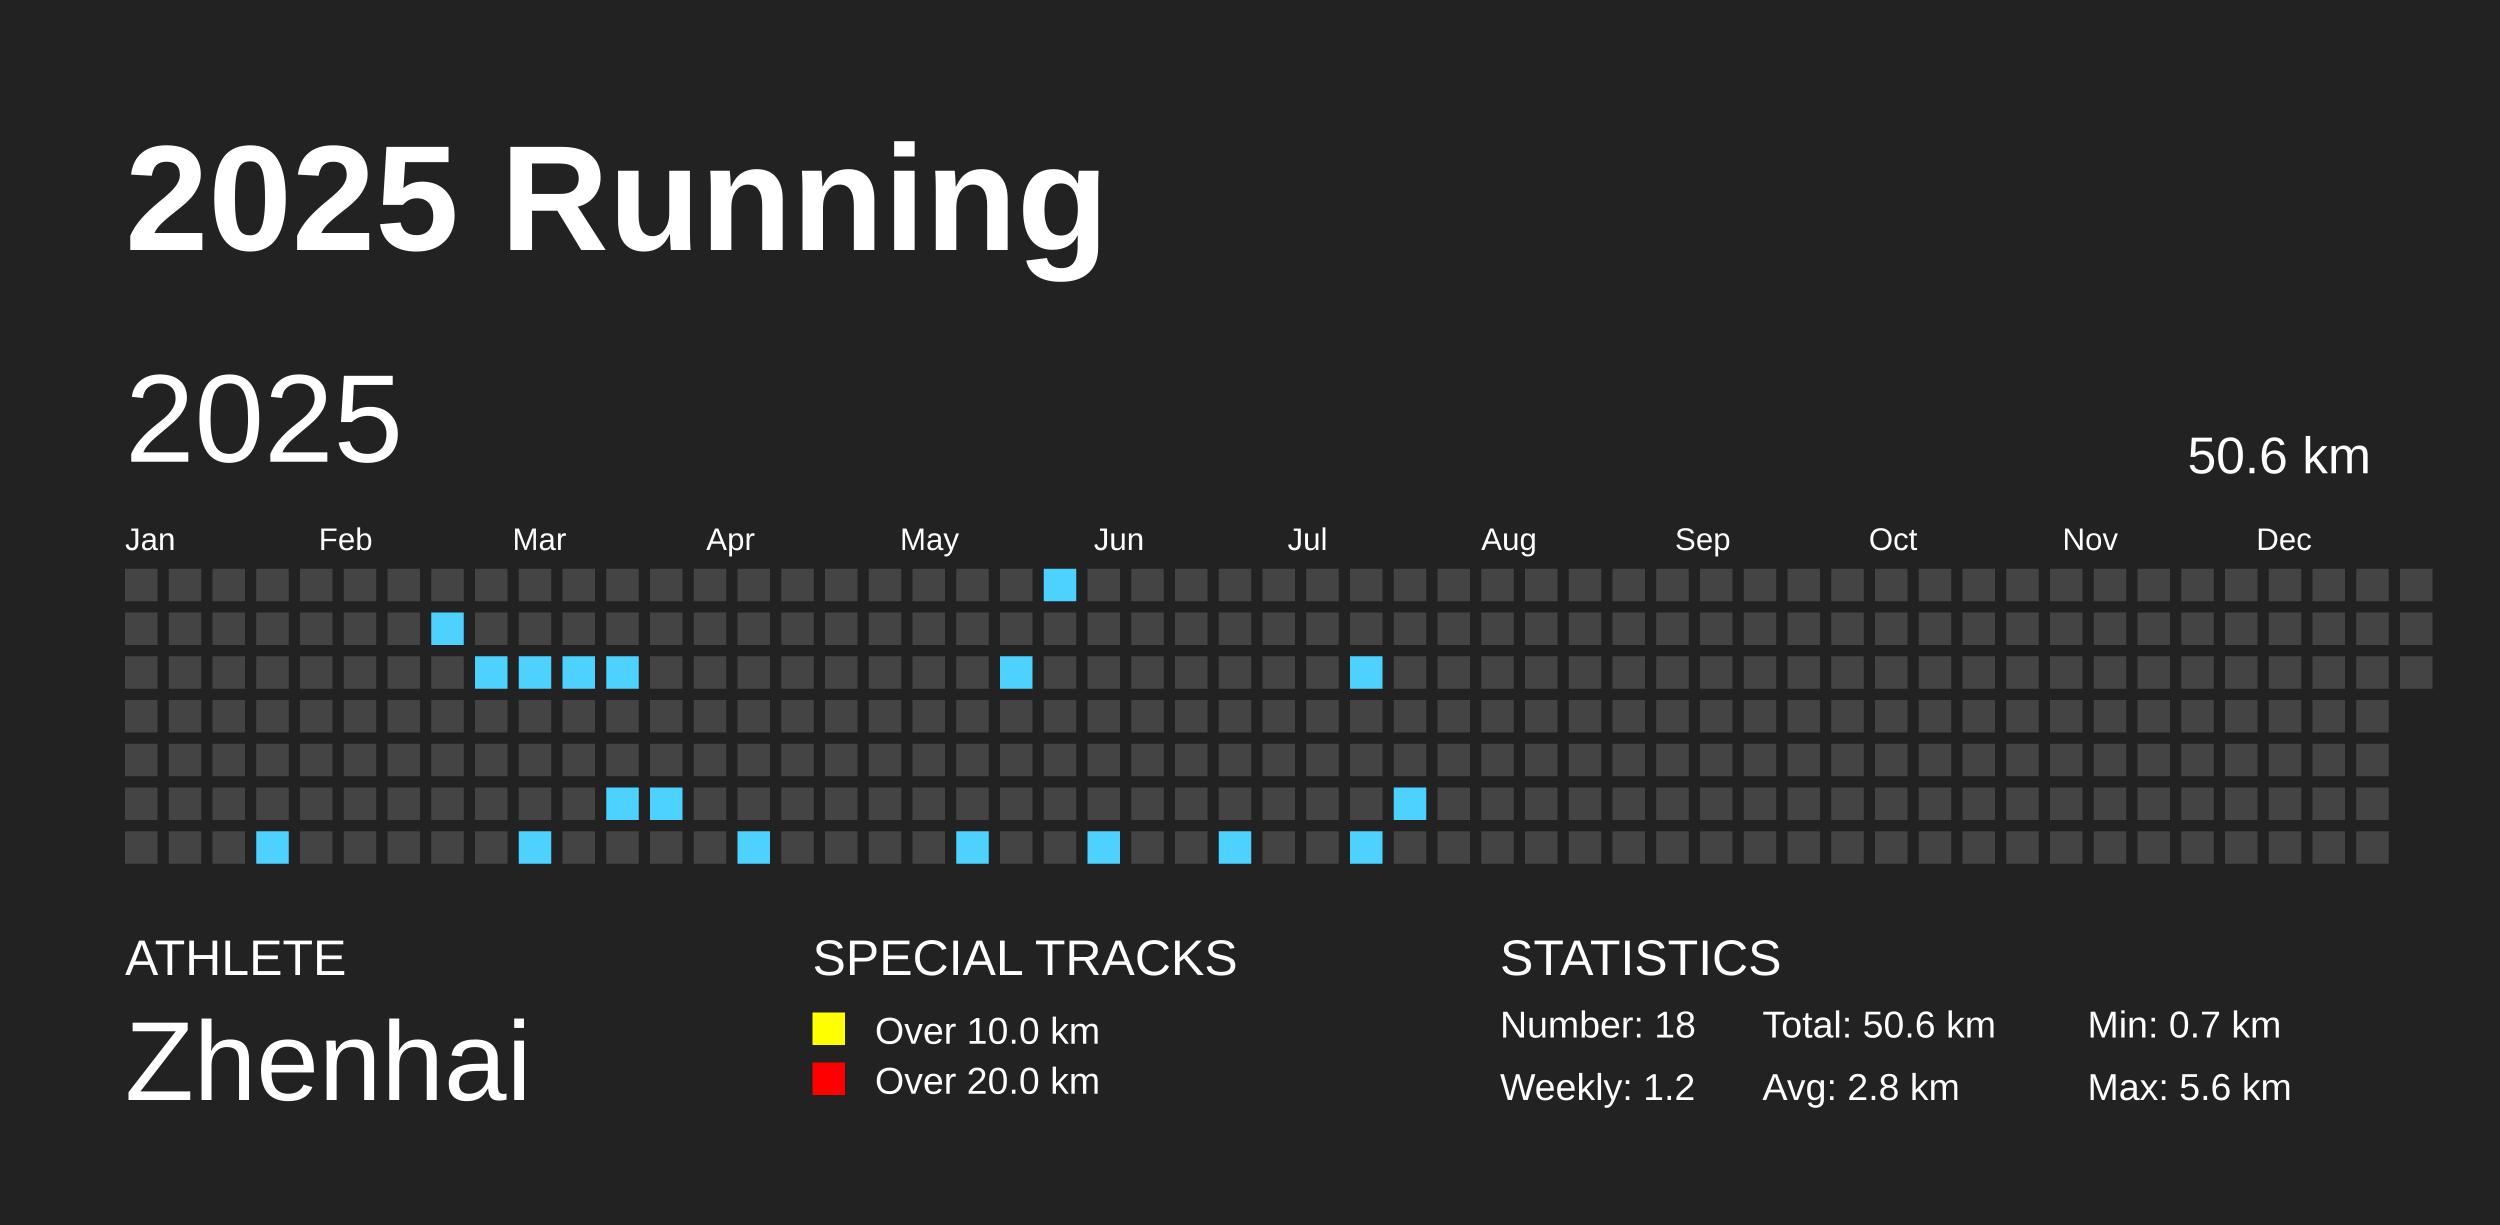
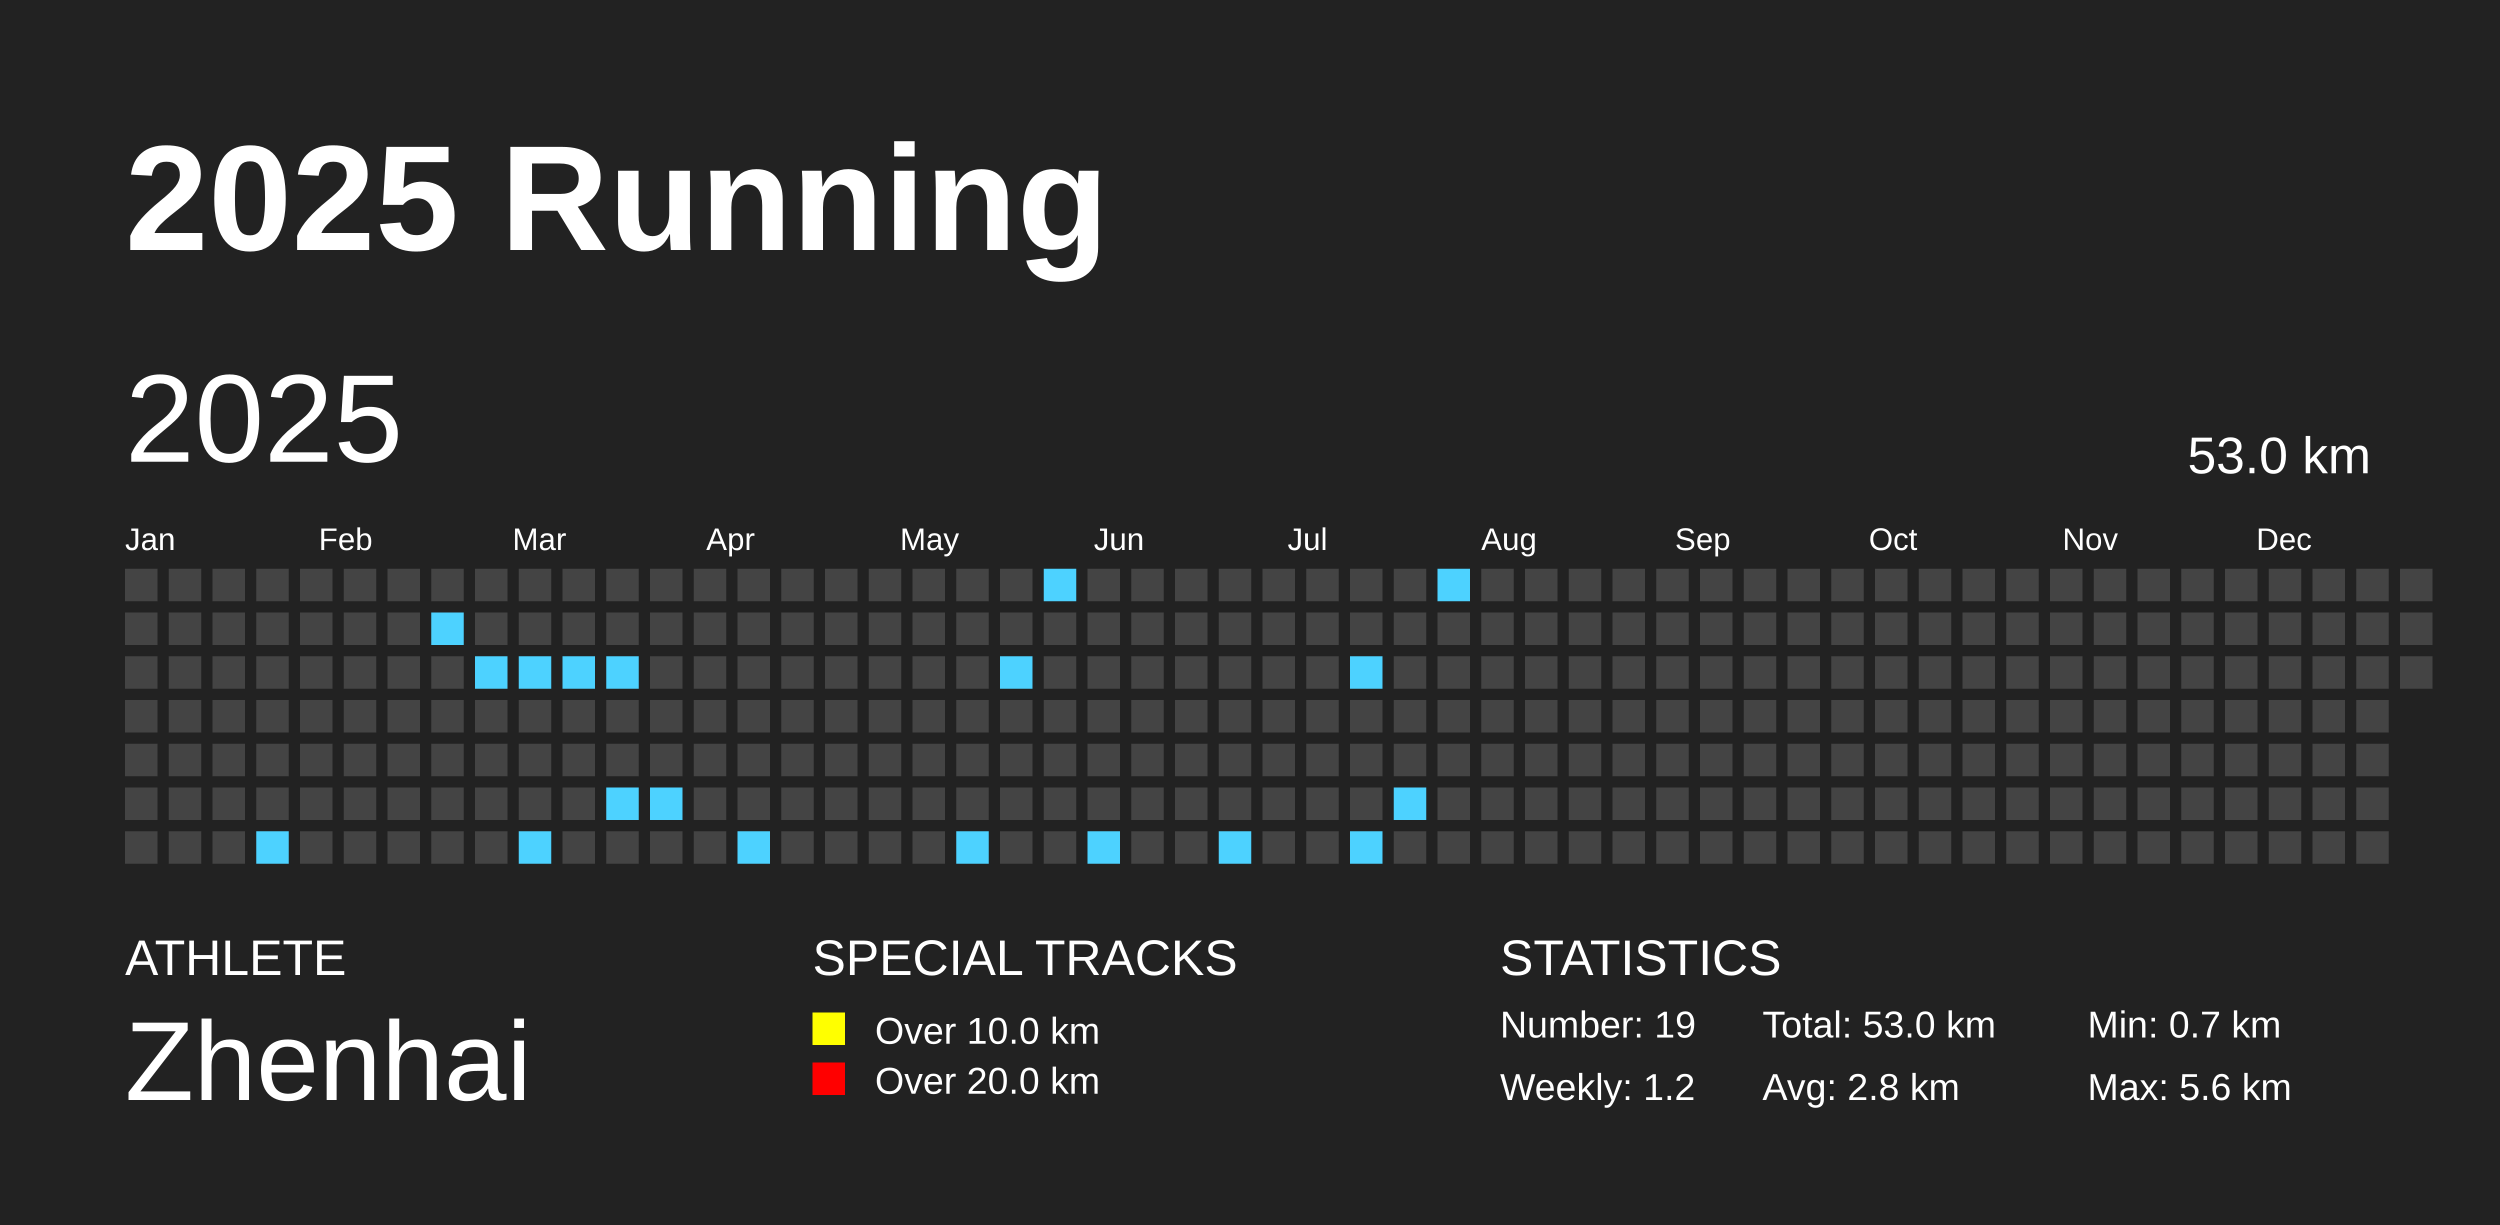
<svg xmlns="http://www.w3.org/2000/svg" baseProfile="full" height="98mm" version="1.1" viewBox="0,0,200,98" width="200mm">
  <defs />
  <rect fill="#222222" height="98" width="200" x="0" y="0" />
  <text fill="#FFFFFF" style="font-size:12px; font-family:Arial; font-weight:bold;" x="10" y="20">2025 Running</text>
  <text fill="#FFFFFF" style="font-size:4px; font-family:Arial" x="10" y="78">ATHLETE</text>
  <text fill="#FFFFFF" style="font-size:9px; font-family:Arial" x="10" y="88">Zhenhai</text>
  <text fill="#FFFFFF" style="font-size:4px; font-family:Arial" x="65" y="78">SPECIAL TRACKS</text>
  <rect fill="yellow" height="2.6" width="2.6" x="65" y="81" />
  <text fill="#FFFFFF" style="font-size:3px; font-family:Arial" x="70" y="83.5">Over 10.0 km</text>
  <rect fill="red" height="2.6" width="2.6" x="65" y="85" />
  <text fill="#FFFFFF" style="font-size:3px; font-family:Arial" x="70" y="87.5">Over 20.0 km</text>
  <text fill="#FFFFFF" style="font-size:4px; font-family:Arial" x="120" y="78">STATISTICS</text>
-   <text fill="#FFFFFF" style="font-size:3px; font-family:Arial" x="120" y="83">Number: 18</text>
+   <text fill="#FFFFFF" style="font-size:3px; font-family:Arial" x="120" y="83">Number: 19</text>
  <text fill="#FFFFFF" style="font-size:3px; font-family:Arial" x="120" y="88">Weekly: 1.2</text>
-   <text fill="#FFFFFF" style="font-size:3px; font-family:Arial" x="141" y="83">Total: 50.6 km</text>
+   <text fill="#FFFFFF" style="font-size:3px; font-family:Arial" x="141" y="83">Total: 53.0 km</text>
  <text fill="#FFFFFF" style="font-size:3px; font-family:Arial" x="141" y="88">Avg: 2.8 km</text>
  <text fill="#FFFFFF" style="font-size:3px; font-family:Arial" x="167" y="83">Min: 0.7 km</text>
  <text fill="#FFFFFF" style="font-size:3px; font-family:Arial" x="167" y="88">Max: 5.6 km</text>
  <text dominant-baseline="hanging" fill="#FFFFFF" style="font-size:10.0px; font-family:Arial;" x="10" y="30">2025</text>
-   <text dominant-baseline="hanging" fill="#FFFFFF" style="font-size:4.125px; font-family:Arial;" x="175" y="35">50.6 km</text>
+   <text dominant-baseline="hanging" fill="#FFFFFF" style="font-size:4.125px; font-family:Arial;" x="175" y="35">53.0 km</text>
  <text fill="#FFFFFF" style="font-size:2.5px; font-family:Arial" x="10.0" y="44">Jan</text>
  <text fill="#FFFFFF" style="font-size:2.5px; font-family:Arial" x="25.5" y="44">Feb</text>
  <text fill="#FFFFFF" style="font-size:2.5px; font-family:Arial" x="41.0" y="44">Mar</text>
  <text fill="#FFFFFF" style="font-size:2.5px; font-family:Arial" x="56.5" y="44">Apr</text>
  <text fill="#FFFFFF" style="font-size:2.5px; font-family:Arial" x="72.0" y="44">May</text>
  <text fill="#FFFFFF" style="font-size:2.5px; font-family:Arial" x="87.5" y="44">Jun</text>
  <text fill="#FFFFFF" style="font-size:2.5px; font-family:Arial" x="103.0" y="44">Jul</text>
  <text fill="#FFFFFF" style="font-size:2.5px; font-family:Arial" x="118.5" y="44">Aug</text>
  <text fill="#FFFFFF" style="font-size:2.5px; font-family:Arial" x="134.0" y="44">Sep</text>
  <text fill="#FFFFFF" style="font-size:2.5px; font-family:Arial" x="149.5" y="44">Oct</text>
  <text fill="#FFFFFF" style="font-size:2.5px; font-family:Arial" x="165.0" y="44">Nov</text>
  <text fill="#FFFFFF" style="font-size:2.5px; font-family:Arial" x="180.5" y="44">Dec</text>
  <rect fill="#444444" height="2.6" width="2.6" x="10.0" y="45.5" />
  <rect fill="#444444" height="2.6" width="2.6" x="10.0" y="49.0" />
  <rect fill="#444444" height="2.6" width="2.6" x="10.0" y="52.5" />
  <rect fill="#444444" height="2.6" width="2.6" x="10.0" y="56.0" />
  <rect fill="#444444" height="2.6" width="2.6" x="10.0" y="59.5" />
  <rect fill="#444444" height="2.6" width="2.6" x="10.0" y="63.0" />
  <rect fill="#444444" height="2.6" width="2.6" x="10.0" y="66.5" />
  <rect fill="#444444" height="2.6" width="2.6" x="13.5" y="45.5" />
  <rect fill="#444444" height="2.6" width="2.6" x="13.5" y="49.0" />
  <rect fill="#444444" height="2.6" width="2.6" x="13.5" y="52.5" />
  <rect fill="#444444" height="2.6" width="2.6" x="13.5" y="56.0" />
  <rect fill="#444444" height="2.6" width="2.6" x="13.5" y="59.5" />
  <rect fill="#444444" height="2.6" width="2.6" x="13.5" y="63.0" />
  <rect fill="#444444" height="2.6" width="2.6" x="13.5" y="66.5" />
  <rect fill="#444444" height="2.6" width="2.6" x="17.0" y="45.5" />
  <rect fill="#444444" height="2.6" width="2.6" x="17.0" y="49.0" />
  <rect fill="#444444" height="2.6" width="2.6" x="17.0" y="52.5" />
  <rect fill="#444444" height="2.6" width="2.6" x="17.0" y="56.0" />
  <rect fill="#444444" height="2.6" width="2.6" x="17.0" y="59.5" />
  <rect fill="#444444" height="2.6" width="2.6" x="17.0" y="63.0" />
  <rect fill="#444444" height="2.6" width="2.6" x="17.0" y="66.5" />
  <rect fill="#444444" height="2.6" width="2.6" x="20.5" y="45.5" />
  <rect fill="#444444" height="2.6" width="2.6" x="20.5" y="49.0" />
  <rect fill="#444444" height="2.6" width="2.6" x="20.5" y="52.5" />
  <rect fill="#444444" height="2.6" width="2.6" x="20.5" y="56.0" />
  <rect fill="#444444" height="2.6" width="2.6" x="20.5" y="59.5" />
  <rect fill="#444444" height="2.6" width="2.6" x="20.5" y="63.0" />
  <rect fill="#4DD2FF" height="2.6" width="2.6" x="20.5" y="66.5" />
  <rect fill="#444444" height="2.6" width="2.6" x="24.0" y="45.5" />
  <rect fill="#444444" height="2.6" width="2.6" x="24.0" y="49.0" />
  <rect fill="#444444" height="2.6" width="2.6" x="24.0" y="52.5" />
  <rect fill="#444444" height="2.6" width="2.6" x="24.0" y="56.0" />
  <rect fill="#444444" height="2.6" width="2.6" x="24.0" y="59.5" />
  <rect fill="#444444" height="2.6" width="2.6" x="24.0" y="63.0" />
  <rect fill="#444444" height="2.6" width="2.6" x="24.0" y="66.5" />
  <rect fill="#444444" height="2.6" width="2.6" x="27.5" y="45.5" />
  <rect fill="#444444" height="2.6" width="2.6" x="27.5" y="49.0" />
  <rect fill="#444444" height="2.6" width="2.6" x="27.5" y="52.5" />
  <rect fill="#444444" height="2.6" width="2.6" x="27.5" y="56.0" />
  <rect fill="#444444" height="2.6" width="2.6" x="27.5" y="59.5" />
  <rect fill="#444444" height="2.6" width="2.6" x="27.5" y="63.0" />
  <rect fill="#444444" height="2.6" width="2.6" x="27.5" y="66.5" />
  <rect fill="#444444" height="2.6" width="2.6" x="31.0" y="45.5" />
  <rect fill="#444444" height="2.6" width="2.6" x="31.0" y="49.0" />
  <rect fill="#444444" height="2.6" width="2.6" x="31.0" y="52.5" />
  <rect fill="#444444" height="2.6" width="2.6" x="31.0" y="56.0" />
  <rect fill="#444444" height="2.6" width="2.6" x="31.0" y="59.5" />
  <rect fill="#444444" height="2.6" width="2.6" x="31.0" y="63.0" />
  <rect fill="#444444" height="2.6" width="2.6" x="31.0" y="66.5" />
  <rect fill="#444444" height="2.6" width="2.6" x="34.5" y="45.5" />
  <rect fill="#4DD2FF" height="2.6" width="2.6" x="34.5" y="49.0" />
  <rect fill="#444444" height="2.6" width="2.6" x="34.5" y="52.5" />
  <rect fill="#444444" height="2.6" width="2.6" x="34.5" y="56.0" />
  <rect fill="#444444" height="2.6" width="2.6" x="34.5" y="59.5" />
  <rect fill="#444444" height="2.6" width="2.6" x="34.5" y="63.0" />
  <rect fill="#444444" height="2.6" width="2.6" x="34.5" y="66.5" />
  <rect fill="#444444" height="2.6" width="2.6" x="38.0" y="45.5" />
  <rect fill="#444444" height="2.6" width="2.6" x="38.0" y="49.0" />
  <rect fill="#4DD2FF" height="2.6" width="2.6" x="38.0" y="52.5" />
  <rect fill="#444444" height="2.6" width="2.6" x="38.0" y="56.0" />
  <rect fill="#444444" height="2.6" width="2.6" x="38.0" y="59.5" />
  <rect fill="#444444" height="2.6" width="2.6" x="38.0" y="63.0" />
  <rect fill="#444444" height="2.6" width="2.6" x="38.0" y="66.5" />
  <rect fill="#444444" height="2.6" width="2.6" x="41.5" y="45.5" />
  <rect fill="#444444" height="2.6" width="2.6" x="41.5" y="49.0" />
  <rect fill="#4DD2FF" height="2.6" width="2.6" x="41.5" y="52.5" />
  <rect fill="#444444" height="2.6" width="2.6" x="41.5" y="56.0" />
  <rect fill="#444444" height="2.6" width="2.6" x="41.5" y="59.5" />
  <rect fill="#444444" height="2.6" width="2.6" x="41.5" y="63.0" />
  <rect fill="#4DD2FF" height="2.6" width="2.6" x="41.5" y="66.5" />
  <rect fill="#444444" height="2.6" width="2.6" x="45.0" y="45.5" />
  <rect fill="#444444" height="2.6" width="2.6" x="45.0" y="49.0" />
  <rect fill="#4DD2FF" height="2.6" width="2.6" x="45.0" y="52.5" />
  <rect fill="#444444" height="2.6" width="2.6" x="45.0" y="56.0" />
  <rect fill="#444444" height="2.6" width="2.6" x="45.0" y="59.5" />
  <rect fill="#444444" height="2.6" width="2.6" x="45.0" y="63.0" />
  <rect fill="#444444" height="2.6" width="2.6" x="45.0" y="66.5" />
  <rect fill="#444444" height="2.6" width="2.6" x="48.5" y="45.5" />
  <rect fill="#444444" height="2.6" width="2.6" x="48.5" y="49.0" />
  <rect fill="#4DD2FF" height="2.6" width="2.6" x="48.5" y="52.5" />
  <rect fill="#444444" height="2.6" width="2.6" x="48.5" y="56.0" />
  <rect fill="#444444" height="2.6" width="2.6" x="48.5" y="59.5" />
  <rect fill="#4DD2FF" height="2.6" width="2.6" x="48.5" y="63.0" />
  <rect fill="#444444" height="2.6" width="2.6" x="48.5" y="66.5" />
  <rect fill="#444444" height="2.6" width="2.6" x="52.0" y="45.5" />
  <rect fill="#444444" height="2.6" width="2.6" x="52.0" y="49.0" />
  <rect fill="#444444" height="2.6" width="2.6" x="52.0" y="52.5" />
  <rect fill="#444444" height="2.6" width="2.6" x="52.0" y="56.0" />
  <rect fill="#444444" height="2.6" width="2.6" x="52.0" y="59.5" />
  <rect fill="#4DD2FF" height="2.6" width="2.6" x="52.0" y="63.0" />
  <rect fill="#444444" height="2.6" width="2.6" x="52.0" y="66.5" />
  <rect fill="#444444" height="2.6" width="2.6" x="55.5" y="45.5" />
  <rect fill="#444444" height="2.6" width="2.6" x="55.5" y="49.0" />
  <rect fill="#444444" height="2.6" width="2.6" x="55.5" y="52.5" />
  <rect fill="#444444" height="2.6" width="2.6" x="55.5" y="56.0" />
  <rect fill="#444444" height="2.6" width="2.6" x="55.5" y="59.5" />
  <rect fill="#444444" height="2.6" width="2.6" x="55.5" y="63.0" />
  <rect fill="#444444" height="2.6" width="2.6" x="55.5" y="66.5" />
  <rect fill="#444444" height="2.6" width="2.6" x="59.0" y="45.5" />
  <rect fill="#444444" height="2.6" width="2.6" x="59.0" y="49.0" />
  <rect fill="#444444" height="2.6" width="2.6" x="59.0" y="52.5" />
  <rect fill="#444444" height="2.6" width="2.6" x="59.0" y="56.0" />
  <rect fill="#444444" height="2.6" width="2.6" x="59.0" y="59.5" />
  <rect fill="#444444" height="2.6" width="2.6" x="59.0" y="63.0" />
  <rect fill="#4DD2FF" height="2.6" width="2.6" x="59.0" y="66.5" />
  <rect fill="#444444" height="2.6" width="2.6" x="62.5" y="45.5" />
  <rect fill="#444444" height="2.6" width="2.6" x="62.5" y="49.0" />
  <rect fill="#444444" height="2.6" width="2.6" x="62.5" y="52.5" />
  <rect fill="#444444" height="2.6" width="2.6" x="62.5" y="56.0" />
  <rect fill="#444444" height="2.6" width="2.6" x="62.5" y="59.5" />
  <rect fill="#444444" height="2.6" width="2.6" x="62.5" y="63.0" />
  <rect fill="#444444" height="2.6" width="2.6" x="62.5" y="66.5" />
  <rect fill="#444444" height="2.6" width="2.6" x="66.0" y="45.5" />
  <rect fill="#444444" height="2.6" width="2.6" x="66.0" y="49.0" />
  <rect fill="#444444" height="2.6" width="2.6" x="66.0" y="52.5" />
  <rect fill="#444444" height="2.6" width="2.6" x="66.0" y="56.0" />
  <rect fill="#444444" height="2.6" width="2.6" x="66.0" y="59.5" />
  <rect fill="#444444" height="2.6" width="2.6" x="66.0" y="63.0" />
  <rect fill="#444444" height="2.6" width="2.6" x="66.0" y="66.5" />
  <rect fill="#444444" height="2.6" width="2.6" x="69.5" y="45.5" />
  <rect fill="#444444" height="2.6" width="2.6" x="69.5" y="49.0" />
  <rect fill="#444444" height="2.6" width="2.6" x="69.5" y="52.5" />
  <rect fill="#444444" height="2.6" width="2.6" x="69.5" y="56.0" />
  <rect fill="#444444" height="2.6" width="2.6" x="69.5" y="59.5" />
  <rect fill="#444444" height="2.6" width="2.6" x="69.5" y="63.0" />
  <rect fill="#444444" height="2.6" width="2.6" x="69.5" y="66.5" />
  <rect fill="#444444" height="2.6" width="2.6" x="73.0" y="45.5" />
  <rect fill="#444444" height="2.6" width="2.6" x="73.0" y="49.0" />
  <rect fill="#444444" height="2.6" width="2.6" x="73.0" y="52.5" />
  <rect fill="#444444" height="2.6" width="2.6" x="73.0" y="56.0" />
  <rect fill="#444444" height="2.6" width="2.6" x="73.0" y="59.5" />
  <rect fill="#444444" height="2.6" width="2.6" x="73.0" y="63.0" />
  <rect fill="#444444" height="2.6" width="2.6" x="73.0" y="66.5" />
  <rect fill="#444444" height="2.6" width="2.6" x="76.5" y="45.5" />
  <rect fill="#444444" height="2.6" width="2.6" x="76.5" y="49.0" />
  <rect fill="#444444" height="2.6" width="2.6" x="76.5" y="52.5" />
  <rect fill="#444444" height="2.6" width="2.6" x="76.5" y="56.0" />
  <rect fill="#444444" height="2.6" width="2.6" x="76.5" y="59.5" />
  <rect fill="#444444" height="2.6" width="2.6" x="76.5" y="63.0" />
  <rect fill="#4DD2FF" height="2.6" width="2.6" x="76.5" y="66.5" />
  <rect fill="#444444" height="2.6" width="2.6" x="80.0" y="45.5" />
  <rect fill="#444444" height="2.6" width="2.6" x="80.0" y="49.0" />
  <rect fill="#4DD2FF" height="2.6" width="2.6" x="80.0" y="52.5" />
  <rect fill="#444444" height="2.6" width="2.6" x="80.0" y="56.0" />
  <rect fill="#444444" height="2.6" width="2.6" x="80.0" y="59.5" />
  <rect fill="#444444" height="2.6" width="2.6" x="80.0" y="63.0" />
  <rect fill="#444444" height="2.6" width="2.6" x="80.0" y="66.5" />
  <rect fill="#4DD2FF" height="2.6" width="2.6" x="83.5" y="45.5" />
  <rect fill="#444444" height="2.6" width="2.6" x="83.5" y="49.0" />
  <rect fill="#444444" height="2.6" width="2.6" x="83.5" y="52.5" />
  <rect fill="#444444" height="2.6" width="2.6" x="83.5" y="56.0" />
  <rect fill="#444444" height="2.6" width="2.6" x="83.5" y="59.5" />
  <rect fill="#444444" height="2.6" width="2.6" x="83.5" y="63.0" />
  <rect fill="#444444" height="2.6" width="2.6" x="83.5" y="66.5" />
  <rect fill="#444444" height="2.6" width="2.6" x="87.0" y="45.5" />
  <rect fill="#444444" height="2.6" width="2.6" x="87.0" y="49.0" />
  <rect fill="#444444" height="2.6" width="2.6" x="87.0" y="52.5" />
  <rect fill="#444444" height="2.6" width="2.6" x="87.0" y="56.0" />
  <rect fill="#444444" height="2.6" width="2.6" x="87.0" y="59.5" />
  <rect fill="#444444" height="2.6" width="2.6" x="87.0" y="63.0" />
  <rect fill="#4DD2FF" height="2.6" width="2.6" x="87.0" y="66.5" />
  <rect fill="#444444" height="2.6" width="2.6" x="90.5" y="45.5" />
  <rect fill="#444444" height="2.6" width="2.6" x="90.5" y="49.0" />
  <rect fill="#444444" height="2.6" width="2.6" x="90.5" y="52.5" />
  <rect fill="#444444" height="2.6" width="2.6" x="90.5" y="56.0" />
  <rect fill="#444444" height="2.6" width="2.6" x="90.5" y="59.5" />
  <rect fill="#444444" height="2.6" width="2.6" x="90.5" y="63.0" />
  <rect fill="#444444" height="2.6" width="2.6" x="90.5" y="66.5" />
  <rect fill="#444444" height="2.6" width="2.6" x="94.0" y="45.5" />
  <rect fill="#444444" height="2.6" width="2.6" x="94.0" y="49.0" />
  <rect fill="#444444" height="2.6" width="2.6" x="94.0" y="52.5" />
  <rect fill="#444444" height="2.6" width="2.6" x="94.0" y="56.0" />
  <rect fill="#444444" height="2.6" width="2.6" x="94.0" y="59.5" />
  <rect fill="#444444" height="2.6" width="2.6" x="94.0" y="63.0" />
  <rect fill="#444444" height="2.6" width="2.6" x="94.0" y="66.5" />
  <rect fill="#444444" height="2.6" width="2.6" x="97.5" y="45.5" />
  <rect fill="#444444" height="2.6" width="2.6" x="97.5" y="49.0" />
  <rect fill="#444444" height="2.6" width="2.6" x="97.5" y="52.5" />
  <rect fill="#444444" height="2.6" width="2.6" x="97.5" y="56.0" />
  <rect fill="#444444" height="2.6" width="2.6" x="97.5" y="59.5" />
  <rect fill="#444444" height="2.6" width="2.6" x="97.5" y="63.0" />
  <rect fill="#4DD2FF" height="2.6" width="2.6" x="97.5" y="66.5" />
  <rect fill="#444444" height="2.6" width="2.6" x="101.0" y="45.5" />
  <rect fill="#444444" height="2.6" width="2.6" x="101.0" y="49.0" />
  <rect fill="#444444" height="2.6" width="2.6" x="101.0" y="52.5" />
  <rect fill="#444444" height="2.6" width="2.6" x="101.0" y="56.0" />
  <rect fill="#444444" height="2.6" width="2.6" x="101.0" y="59.5" />
  <rect fill="#444444" height="2.6" width="2.6" x="101.0" y="63.0" />
  <rect fill="#444444" height="2.6" width="2.6" x="101.0" y="66.5" />
  <rect fill="#444444" height="2.6" width="2.6" x="104.5" y="45.5" />
  <rect fill="#444444" height="2.6" width="2.6" x="104.5" y="49.0" />
  <rect fill="#444444" height="2.6" width="2.6" x="104.5" y="52.5" />
  <rect fill="#444444" height="2.6" width="2.6" x="104.5" y="56.0" />
  <rect fill="#444444" height="2.6" width="2.6" x="104.5" y="59.5" />
  <rect fill="#444444" height="2.6" width="2.6" x="104.5" y="63.0" />
  <rect fill="#444444" height="2.6" width="2.6" x="104.5" y="66.5" />
  <rect fill="#444444" height="2.6" width="2.6" x="108.0" y="45.5" />
  <rect fill="#444444" height="2.6" width="2.6" x="108.0" y="49.0" />
  <rect fill="#4DD2FF" height="2.6" width="2.6" x="108.0" y="52.5" />
  <rect fill="#444444" height="2.6" width="2.6" x="108.0" y="56.0" />
  <rect fill="#444444" height="2.6" width="2.6" x="108.0" y="59.5" />
  <rect fill="#444444" height="2.6" width="2.6" x="108.0" y="63.0" />
  <rect fill="#4DD2FF" height="2.6" width="2.6" x="108.0" y="66.5" />
  <rect fill="#444444" height="2.6" width="2.6" x="111.5" y="45.5" />
  <rect fill="#444444" height="2.6" width="2.6" x="111.5" y="49.0" />
  <rect fill="#444444" height="2.6" width="2.6" x="111.5" y="52.5" />
  <rect fill="#444444" height="2.6" width="2.6" x="111.5" y="56.0" />
  <rect fill="#444444" height="2.6" width="2.6" x="111.5" y="59.5" />
  <rect fill="#4DD2FF" height="2.6" width="2.6" x="111.5" y="63.0" />
  <rect fill="#444444" height="2.6" width="2.6" x="111.5" y="66.5" />
-   <rect fill="#444444" height="2.6" width="2.6" x="115.0" y="45.5" />
+   <rect fill="#4DD2FF" height="2.6" width="2.6" x="115.0" y="45.5" />
  <rect fill="#444444" height="2.6" width="2.6" x="115.0" y="49.0" />
  <rect fill="#444444" height="2.6" width="2.6" x="115.0" y="52.5" />
  <rect fill="#444444" height="2.6" width="2.6" x="115.0" y="56.0" />
  <rect fill="#444444" height="2.6" width="2.6" x="115.0" y="59.5" />
  <rect fill="#444444" height="2.6" width="2.6" x="115.0" y="63.0" />
  <rect fill="#444444" height="2.6" width="2.6" x="115.0" y="66.5" />
  <rect fill="#444444" height="2.6" width="2.6" x="118.5" y="45.5" />
  <rect fill="#444444" height="2.6" width="2.6" x="118.5" y="49.0" />
  <rect fill="#444444" height="2.6" width="2.6" x="118.5" y="52.5" />
  <rect fill="#444444" height="2.6" width="2.6" x="118.5" y="56.0" />
  <rect fill="#444444" height="2.6" width="2.6" x="118.5" y="59.5" />
  <rect fill="#444444" height="2.6" width="2.6" x="118.5" y="63.0" />
  <rect fill="#444444" height="2.6" width="2.6" x="118.5" y="66.5" />
  <rect fill="#444444" height="2.6" width="2.6" x="122.0" y="45.5" />
  <rect fill="#444444" height="2.6" width="2.6" x="122.0" y="49.0" />
  <rect fill="#444444" height="2.6" width="2.6" x="122.0" y="52.5" />
  <rect fill="#444444" height="2.6" width="2.6" x="122.0" y="56.0" />
  <rect fill="#444444" height="2.6" width="2.6" x="122.0" y="59.5" />
  <rect fill="#444444" height="2.6" width="2.6" x="122.0" y="63.0" />
  <rect fill="#444444" height="2.6" width="2.6" x="122.0" y="66.5" />
  <rect fill="#444444" height="2.6" width="2.6" x="125.5" y="45.5" />
  <rect fill="#444444" height="2.6" width="2.6" x="125.5" y="49.0" />
  <rect fill="#444444" height="2.6" width="2.6" x="125.5" y="52.5" />
  <rect fill="#444444" height="2.6" width="2.6" x="125.5" y="56.0" />
  <rect fill="#444444" height="2.6" width="2.6" x="125.5" y="59.5" />
  <rect fill="#444444" height="2.6" width="2.6" x="125.5" y="63.0" />
  <rect fill="#444444" height="2.6" width="2.6" x="125.5" y="66.5" />
  <rect fill="#444444" height="2.6" width="2.6" x="129.0" y="45.5" />
  <rect fill="#444444" height="2.6" width="2.6" x="129.0" y="49.0" />
  <rect fill="#444444" height="2.6" width="2.6" x="129.0" y="52.5" />
  <rect fill="#444444" height="2.6" width="2.6" x="129.0" y="56.0" />
  <rect fill="#444444" height="2.6" width="2.6" x="129.0" y="59.5" />
  <rect fill="#444444" height="2.6" width="2.6" x="129.0" y="63.0" />
  <rect fill="#444444" height="2.6" width="2.6" x="129.0" y="66.5" />
  <rect fill="#444444" height="2.6" width="2.6" x="132.5" y="45.5" />
  <rect fill="#444444" height="2.6" width="2.6" x="132.5" y="49.0" />
  <rect fill="#444444" height="2.6" width="2.6" x="132.5" y="52.5" />
  <rect fill="#444444" height="2.6" width="2.6" x="132.5" y="56.0" />
  <rect fill="#444444" height="2.6" width="2.6" x="132.5" y="59.5" />
  <rect fill="#444444" height="2.6" width="2.6" x="132.5" y="63.0" />
  <rect fill="#444444" height="2.6" width="2.6" x="132.5" y="66.5" />
  <rect fill="#444444" height="2.6" width="2.6" x="136.0" y="45.5" />
  <rect fill="#444444" height="2.6" width="2.6" x="136.0" y="49.0" />
  <rect fill="#444444" height="2.6" width="2.6" x="136.0" y="52.5" />
  <rect fill="#444444" height="2.6" width="2.6" x="136.0" y="56.0" />
  <rect fill="#444444" height="2.6" width="2.6" x="136.0" y="59.5" />
  <rect fill="#444444" height="2.6" width="2.6" x="136.0" y="63.0" />
  <rect fill="#444444" height="2.6" width="2.6" x="136.0" y="66.5" />
  <rect fill="#444444" height="2.6" width="2.6" x="139.5" y="45.5" />
  <rect fill="#444444" height="2.6" width="2.6" x="139.5" y="49.0" />
  <rect fill="#444444" height="2.6" width="2.6" x="139.5" y="52.5" />
  <rect fill="#444444" height="2.6" width="2.6" x="139.5" y="56.0" />
  <rect fill="#444444" height="2.6" width="2.6" x="139.5" y="59.5" />
  <rect fill="#444444" height="2.6" width="2.6" x="139.5" y="63.0" />
  <rect fill="#444444" height="2.6" width="2.6" x="139.5" y="66.5" />
  <rect fill="#444444" height="2.6" width="2.6" x="143.0" y="45.5" />
  <rect fill="#444444" height="2.6" width="2.6" x="143.0" y="49.0" />
  <rect fill="#444444" height="2.6" width="2.6" x="143.0" y="52.5" />
  <rect fill="#444444" height="2.6" width="2.6" x="143.0" y="56.0" />
  <rect fill="#444444" height="2.6" width="2.6" x="143.0" y="59.5" />
  <rect fill="#444444" height="2.6" width="2.6" x="143.0" y="63.0" />
  <rect fill="#444444" height="2.6" width="2.6" x="143.0" y="66.5" />
  <rect fill="#444444" height="2.6" width="2.6" x="146.5" y="45.5" />
  <rect fill="#444444" height="2.6" width="2.6" x="146.5" y="49.0" />
  <rect fill="#444444" height="2.6" width="2.6" x="146.5" y="52.5" />
  <rect fill="#444444" height="2.6" width="2.6" x="146.5" y="56.0" />
  <rect fill="#444444" height="2.6" width="2.6" x="146.5" y="59.5" />
  <rect fill="#444444" height="2.6" width="2.6" x="146.5" y="63.0" />
  <rect fill="#444444" height="2.6" width="2.6" x="146.5" y="66.5" />
  <rect fill="#444444" height="2.6" width="2.6" x="150.0" y="45.5" />
  <rect fill="#444444" height="2.6" width="2.6" x="150.0" y="49.0" />
  <rect fill="#444444" height="2.6" width="2.6" x="150.0" y="52.5" />
  <rect fill="#444444" height="2.6" width="2.6" x="150.0" y="56.0" />
  <rect fill="#444444" height="2.6" width="2.6" x="150.0" y="59.5" />
  <rect fill="#444444" height="2.6" width="2.6" x="150.0" y="63.0" />
  <rect fill="#444444" height="2.6" width="2.6" x="150.0" y="66.5" />
  <rect fill="#444444" height="2.6" width="2.6" x="153.5" y="45.5" />
  <rect fill="#444444" height="2.6" width="2.6" x="153.5" y="49.0" />
  <rect fill="#444444" height="2.6" width="2.6" x="153.5" y="52.5" />
  <rect fill="#444444" height="2.6" width="2.6" x="153.5" y="56.0" />
  <rect fill="#444444" height="2.6" width="2.6" x="153.5" y="59.5" />
  <rect fill="#444444" height="2.6" width="2.6" x="153.5" y="63.0" />
  <rect fill="#444444" height="2.6" width="2.6" x="153.5" y="66.5" />
  <rect fill="#444444" height="2.6" width="2.6" x="157.0" y="45.5" />
  <rect fill="#444444" height="2.6" width="2.6" x="157.0" y="49.0" />
  <rect fill="#444444" height="2.6" width="2.6" x="157.0" y="52.5" />
  <rect fill="#444444" height="2.6" width="2.6" x="157.0" y="56.0" />
  <rect fill="#444444" height="2.6" width="2.6" x="157.0" y="59.5" />
  <rect fill="#444444" height="2.6" width="2.6" x="157.0" y="63.0" />
  <rect fill="#444444" height="2.6" width="2.6" x="157.0" y="66.5" />
  <rect fill="#444444" height="2.6" width="2.6" x="160.5" y="45.5" />
  <rect fill="#444444" height="2.6" width="2.6" x="160.5" y="49.0" />
  <rect fill="#444444" height="2.6" width="2.6" x="160.5" y="52.5" />
  <rect fill="#444444" height="2.6" width="2.6" x="160.5" y="56.0" />
  <rect fill="#444444" height="2.6" width="2.6" x="160.5" y="59.5" />
  <rect fill="#444444" height="2.6" width="2.6" x="160.5" y="63.0" />
  <rect fill="#444444" height="2.6" width="2.6" x="160.5" y="66.5" />
  <rect fill="#444444" height="2.6" width="2.6" x="164.0" y="45.5" />
  <rect fill="#444444" height="2.6" width="2.6" x="164.0" y="49.0" />
  <rect fill="#444444" height="2.6" width="2.6" x="164.0" y="52.5" />
  <rect fill="#444444" height="2.6" width="2.6" x="164.0" y="56.0" />
  <rect fill="#444444" height="2.6" width="2.6" x="164.0" y="59.5" />
  <rect fill="#444444" height="2.6" width="2.6" x="164.0" y="63.0" />
  <rect fill="#444444" height="2.6" width="2.6" x="164.0" y="66.5" />
  <rect fill="#444444" height="2.6" width="2.6" x="167.5" y="45.5" />
  <rect fill="#444444" height="2.6" width="2.6" x="167.5" y="49.0" />
  <rect fill="#444444" height="2.6" width="2.6" x="167.5" y="52.5" />
  <rect fill="#444444" height="2.6" width="2.6" x="167.5" y="56.0" />
  <rect fill="#444444" height="2.6" width="2.6" x="167.5" y="59.5" />
  <rect fill="#444444" height="2.6" width="2.6" x="167.5" y="63.0" />
  <rect fill="#444444" height="2.6" width="2.6" x="167.5" y="66.5" />
  <rect fill="#444444" height="2.6" width="2.6" x="171.0" y="45.5" />
  <rect fill="#444444" height="2.6" width="2.6" x="171.0" y="49.0" />
  <rect fill="#444444" height="2.6" width="2.6" x="171.0" y="52.5" />
  <rect fill="#444444" height="2.6" width="2.6" x="171.0" y="56.0" />
  <rect fill="#444444" height="2.6" width="2.6" x="171.0" y="59.5" />
  <rect fill="#444444" height="2.6" width="2.6" x="171.0" y="63.0" />
  <rect fill="#444444" height="2.6" width="2.6" x="171.0" y="66.5" />
  <rect fill="#444444" height="2.6" width="2.6" x="174.5" y="45.5" />
  <rect fill="#444444" height="2.6" width="2.6" x="174.5" y="49.0" />
  <rect fill="#444444" height="2.6" width="2.6" x="174.5" y="52.5" />
  <rect fill="#444444" height="2.6" width="2.6" x="174.5" y="56.0" />
  <rect fill="#444444" height="2.6" width="2.6" x="174.5" y="59.5" />
  <rect fill="#444444" height="2.6" width="2.6" x="174.5" y="63.0" />
  <rect fill="#444444" height="2.6" width="2.6" x="174.5" y="66.5" />
  <rect fill="#444444" height="2.6" width="2.6" x="178.0" y="45.5" />
  <rect fill="#444444" height="2.6" width="2.6" x="178.0" y="49.0" />
  <rect fill="#444444" height="2.6" width="2.6" x="178.0" y="52.5" />
  <rect fill="#444444" height="2.6" width="2.6" x="178.0" y="56.0" />
  <rect fill="#444444" height="2.6" width="2.6" x="178.0" y="59.5" />
  <rect fill="#444444" height="2.6" width="2.6" x="178.0" y="63.0" />
  <rect fill="#444444" height="2.6" width="2.6" x="178.0" y="66.5" />
  <rect fill="#444444" height="2.6" width="2.6" x="181.5" y="45.5" />
  <rect fill="#444444" height="2.6" width="2.6" x="181.5" y="49.0" />
  <rect fill="#444444" height="2.6" width="2.6" x="181.5" y="52.5" />
  <rect fill="#444444" height="2.6" width="2.6" x="181.5" y="56.0" />
  <rect fill="#444444" height="2.6" width="2.6" x="181.5" y="59.5" />
  <rect fill="#444444" height="2.6" width="2.6" x="181.5" y="63.0" />
  <rect fill="#444444" height="2.6" width="2.6" x="181.5" y="66.5" />
  <rect fill="#444444" height="2.6" width="2.6" x="185.0" y="45.5" />
  <rect fill="#444444" height="2.6" width="2.6" x="185.0" y="49.0" />
  <rect fill="#444444" height="2.6" width="2.6" x="185.0" y="52.5" />
  <rect fill="#444444" height="2.6" width="2.6" x="185.0" y="56.0" />
  <rect fill="#444444" height="2.6" width="2.6" x="185.0" y="59.5" />
  <rect fill="#444444" height="2.6" width="2.6" x="185.0" y="63.0" />
  <rect fill="#444444" height="2.6" width="2.6" x="185.0" y="66.5" />
  <rect fill="#444444" height="2.6" width="2.6" x="188.5" y="45.5" />
  <rect fill="#444444" height="2.6" width="2.6" x="188.5" y="49.0" />
  <rect fill="#444444" height="2.6" width="2.6" x="188.5" y="52.5" />
  <rect fill="#444444" height="2.6" width="2.6" x="188.5" y="56.0" />
  <rect fill="#444444" height="2.6" width="2.6" x="188.5" y="59.5" />
  <rect fill="#444444" height="2.6" width="2.6" x="188.5" y="63.0" />
  <rect fill="#444444" height="2.6" width="2.6" x="188.5" y="66.5" />
  <rect fill="#444444" height="2.6" width="2.6" x="192.0" y="45.5" />
  <rect fill="#444444" height="2.6" width="2.6" x="192.0" y="49.0" />
  <rect fill="#444444" height="2.6" width="2.6" x="192.0" y="52.5" />
</svg>
